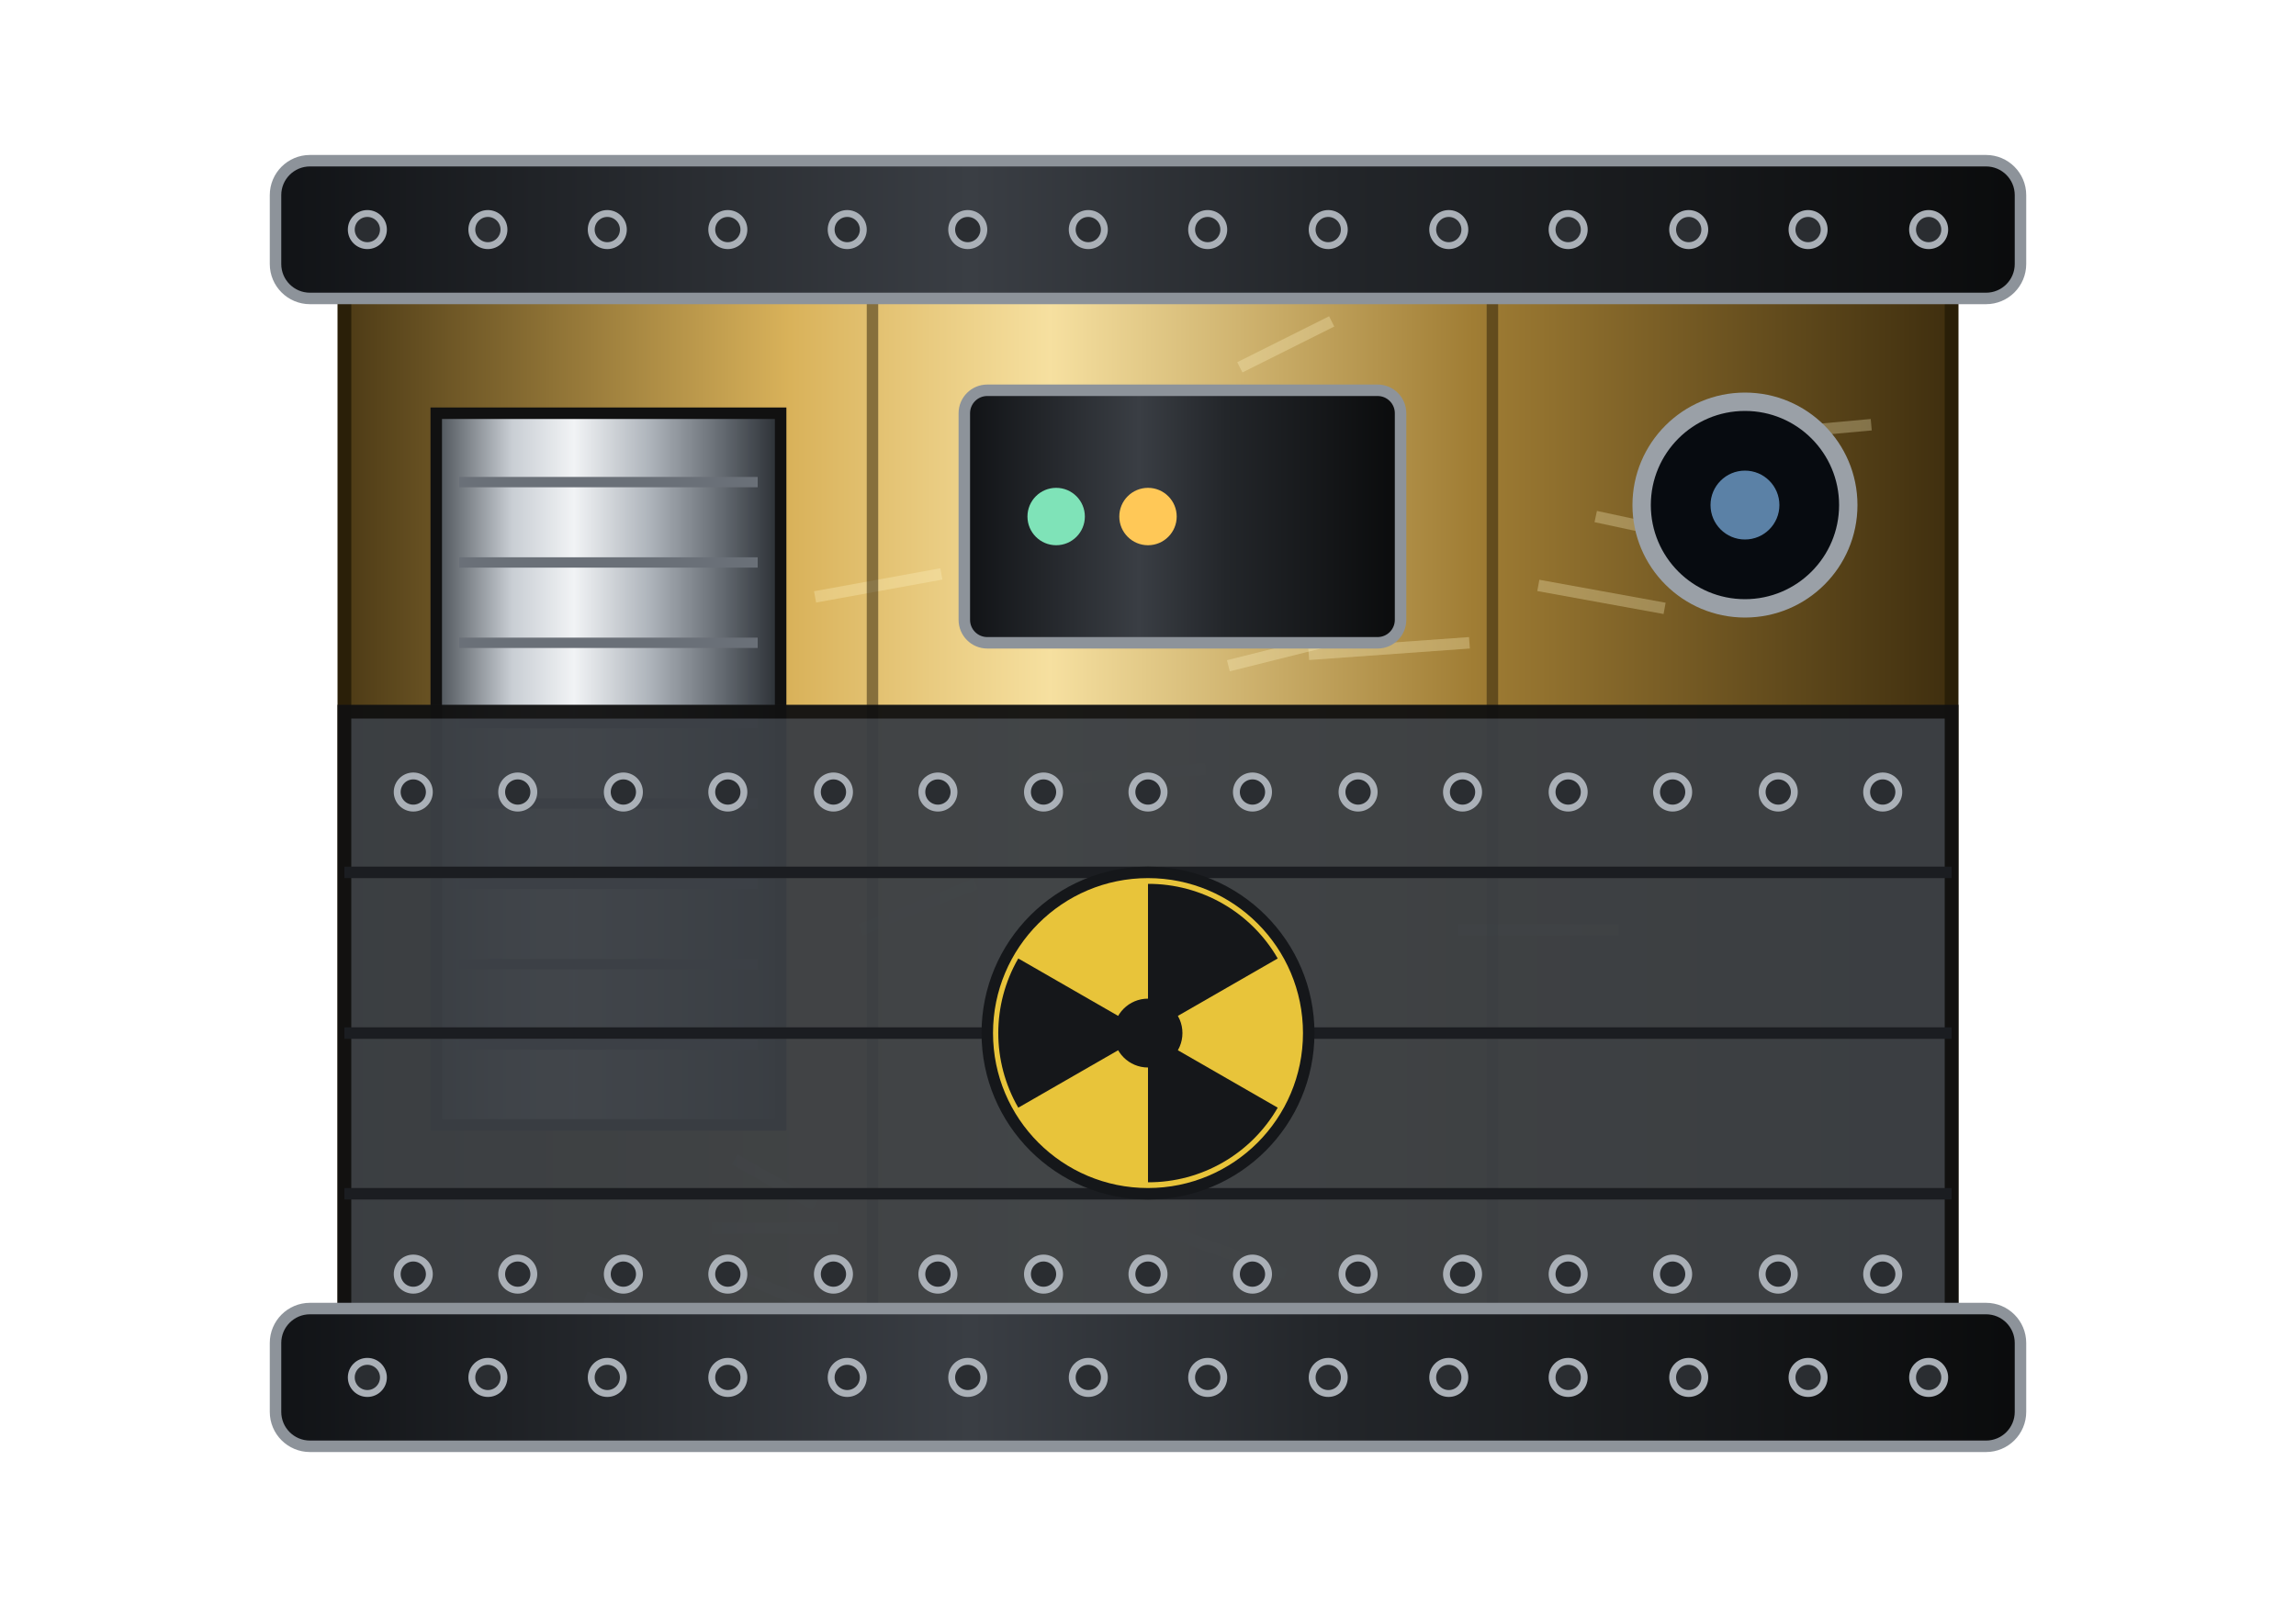
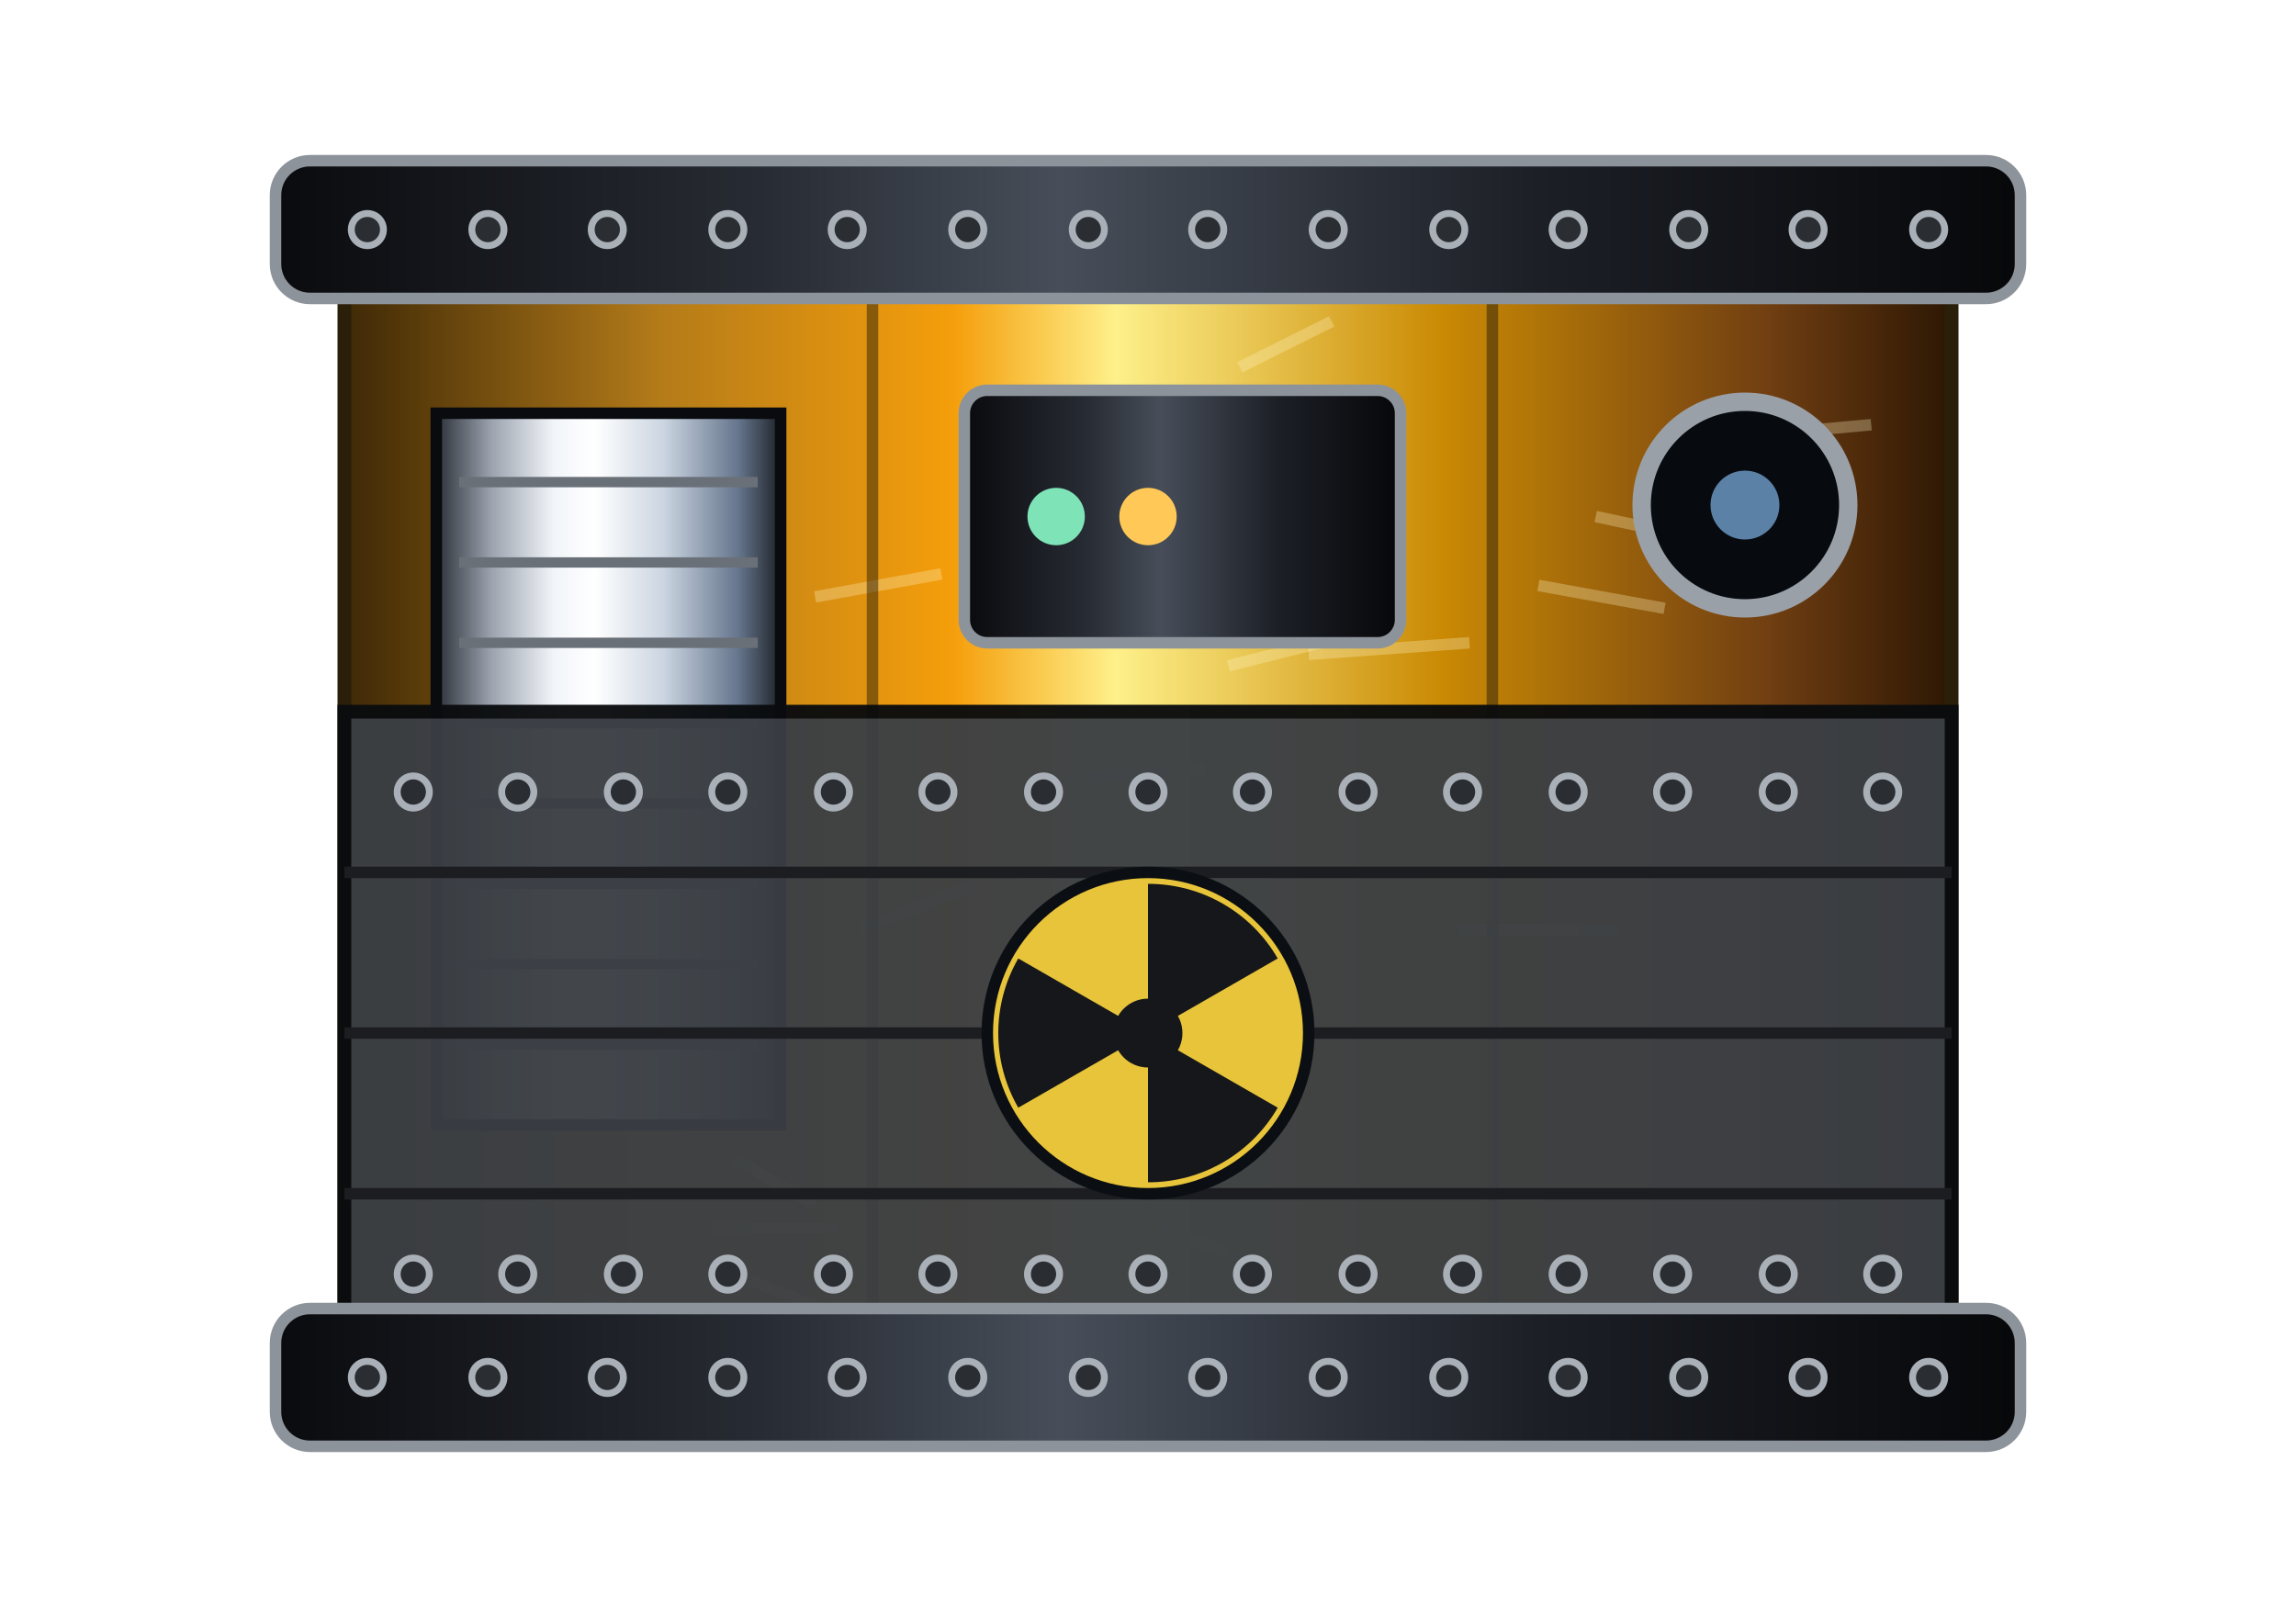
<svg xmlns="http://www.w3.org/2000/svg" viewBox="0 0 200 140" width="200" height="140">
  <defs>
    <linearGradient id="gM" x1="0" x2="1">
-       <stop offset="0" stop-color="#1b1d21" />
-       <stop offset="0.3" stop-color="#7d838b" />
-       <stop offset="0.45" stop-color="#c3c8ce" />
-       <stop offset="0.7" stop-color="#5b6067" />
-       <stop offset="1" stop-color="#17191c" />
+       <stop offset="0" stop-color="#0f1115" />
+       <stop offset="0.18" stop-color="#4b525c" />
+       <stop offset="0.34" stop-color="#b8c0ca" />
+       <stop offset="0.44" stop-color="#eef2f6" />
+       <stop offset="0.56" stop-color="#8b939e" />
+       <stop offset="0.82" stop-color="#353a42" />
+       <stop offset="1" stop-color="#0b0d10" />
    </linearGradient>
    <linearGradient id="gW" x1="0" x2="1">
-       <stop offset="0" stop-color="#4c5258" />
-       <stop offset="0.22" stop-color="#c9ced4" />
-       <stop offset="0.4" stop-color="#f1f3f5" />
-       <stop offset="0.62" stop-color="#aeb4bb" />
-       <stop offset="0.85" stop-color="#5d636a" />
-       <stop offset="1" stop-color="#2a2e33" />
+       <stop offset="0" stop-color="#2c3138" />
+       <stop offset="0.16" stop-color="#9ca3af" />
+       <stop offset="0.34" stop-color="#f1f5f9" />
+       <stop offset="0.46" stop-color="#ffffff" />
+       <stop offset="0.66" stop-color="#cbd5e1" />
+       <stop offset="0.88" stop-color="#64748b" />
+       <stop offset="1" stop-color="#1e2228" />
    </linearGradient>
    <linearGradient id="gG" x1="0" x2="1">
-       <stop offset="0" stop-color="#4a3814" />
-       <stop offset="0.28" stop-color="#d9b25a" />
-       <stop offset="0.44" stop-color="#f6e0a0" />
-       <stop offset="0.7" stop-color="#a07d34" />
-       <stop offset="1" stop-color="#3d2d0e" />
+       <stop offset="0" stop-color="#3b2606" />
+       <stop offset="0.2" stop-color="#b47b19" />
+       <stop offset="0.38" stop-color="#f59e0b" />
+       <stop offset="0.48" stop-color="#fef08a" />
+       <stop offset="0.68" stop-color="#ca8a04" />
+       <stop offset="0.88" stop-color="#713f12" />
+       <stop offset="1" stop-color="#291503" />
    </linearGradient>
    <linearGradient id="gRd" x1="0" x2="1">
-       <stop offset="0" stop-color="#4a0808" />
-       <stop offset="0.3" stop-color="#cf3326" />
-       <stop offset="0.45" stop-color="#ff6e59" />
-       <stop offset="0.7" stop-color="#a21c15" />
-       <stop offset="1" stop-color="#3a0606" />
+       <stop offset="0" stop-color="#360505" />
+       <stop offset="0.25" stop-color="#b91c1c" />
+       <stop offset="0.44" stop-color="#f87171" />
+       <stop offset="0.68" stop-color="#991b1b" />
+       <stop offset="1" stop-color="#260303" />
    </linearGradient>
    <linearGradient id="gD" x1="0" x2="1">
-       <stop offset="0" stop-color="#101215" />
-       <stop offset="0.4" stop-color="#3a3e44" />
-       <stop offset="0.6" stop-color="#23262a" />
-       <stop offset="1" stop-color="#0a0b0c" />
+       <stop offset="0" stop-color="#090a0d" />
+       <stop offset="0.28" stop-color="#272b33" />
+       <stop offset="0.45" stop-color="#474e59" />
+       <stop offset="0.72" stop-color="#1c1f26" />
+       <stop offset="1" stop-color="#060709" />
    </linearGradient>
    <linearGradient id="gP" x1="0" x2="1">
-       <stop offset="0" stop-color="#1a1e24" />
-       <stop offset="0.28" stop-color="#7f8a98" />
-       <stop offset="0.42" stop-color="#c2ccd8" />
-       <stop offset="0.7" stop-color="#566070" />
-       <stop offset="1" stop-color="#151920" />
+       <stop offset="0" stop-color="#0e1218" />
+       <stop offset="0.24" stop-color="#64748b" />
+       <stop offset="0.42" stop-color="#cbd5e1" />
+       <stop offset="0.52" stop-color="#f1f5f9" />
+       <stop offset="0.74" stop-color="#475569" />
+       <stop offset="1" stop-color="#0b0e13" />
    </linearGradient>
    <radialGradient id="gI" cx=".5" cy=".35" r=".7">
-       <stop offset="0" stop-color="#2a2d32" />
-       <stop offset="1" stop-color="#050506" />
+       <stop offset="0" stop-color="#1e2229" />
+       <stop offset="0.7" stop-color="#090a0d" />
+       <stop offset="1" stop-color="#020203" />
    </radialGradient>
    <linearGradient id="gSh" x1="0" y1="0" x2="0" y2="1">
      <stop offset="0" stop-color="#000" stop-opacity=".6" />
      <stop offset="1" stop-color="#000" stop-opacity="0" />
    </linearGradient>
-     <linearGradient id="gCell" x1="0" y1="0" x2="0" y2="1">
-       <stop offset="0" stop-color="#2f5cb8" />
-       <stop offset=".5" stop-color="#173a82" />
-       <stop offset="1" stop-color="#0e2866" />
+     <linearGradient id="gCell" x1="0" y1="0" x2="1" y2="1">
+       <stop offset="0" stop-color="#1e40af" />
+       <stop offset=".35" stop-color="#172554" />
+       <stop offset=".7" stop-color="#0f172a" />
+       <stop offset="1" stop-color="#060b19" />
    </linearGradient>
-     <radialGradient id="gDish" cx=".35" cy=".4" r=".8">
-       <stop offset="0" stop-color="#fafbfc" />
-       <stop offset="1" stop-color="#9aa1a9" />
+     <radialGradient id="gDish" cx=".34" cy=".36" r=".78">
+       <stop offset="0" stop-color="#ffffff" />
+       <stop offset="0.55" stop-color="#cbd5e1" />
+       <stop offset="0.88" stop-color="#64748b" />
+       <stop offset="1" stop-color="#334155" />
    </radialGradient>
  </defs>
  <rect x="30" y="20" width="140" height="100" rx="3" fill="url(#gG)" stroke="#2a1f08" stroke-width="1.2" />
  <path d="M88 45 l11 1" stroke="#fff3c4" stroke-opacity=".3" />
  <path d="M91 81 l6 -4" stroke="#fff3c4" stroke-opacity=".3" />
  <path d="M91 68 l14 -1" stroke="#fff3c4" stroke-opacity=".3" />
  <path d="M127 81 l14 0" stroke="#fff3c4" stroke-opacity=".3" />
  <path d="M62 107 l11 0" stroke="#fff3c4" stroke-opacity=".3" />
  <path d="M107 99 l5 -2" stroke="#fff3c4" stroke-opacity=".3" />
  <path d="M71 52 l11 -2" stroke="#fff3c4" stroke-opacity=".3" />
  <path d="M44 39 l13 0" stroke="#fff3c4" stroke-opacity=".3" />
  <path d="M107 58 l12 -3" stroke="#fff3c4" stroke-opacity=".3" />
  <path d="M152 38 l11 -1" stroke="#fff3c4" stroke-opacity=".3" />
  <path d="M114 57 l14 -1" stroke="#fff3c4" stroke-opacity=".3" />
  <path d="M64 111 l10 4" stroke="#fff3c4" stroke-opacity=".3" />
  <path d="M64 101 l7 4" stroke="#fff3c4" stroke-opacity=".3" />
  <path d="M57 78 l9 2" stroke="#fff3c4" stroke-opacity=".3" />
  <path d="M52 59 l11 2" stroke="#fff3c4" stroke-opacity=".3" />
  <path d="M88 84 l7 2" stroke="#fff3c4" stroke-opacity=".3" />
  <path d="M108 32 l8 -4" stroke="#fff3c4" stroke-opacity=".3" />
  <path d="M75 81 l10 -4" stroke="#fff3c4" stroke-opacity=".3" />
  <path d="M42 76 l11 3" stroke="#fff3c4" stroke-opacity=".3" />
  <path d="M117 45 l5 4" stroke="#fff3c4" stroke-opacity=".3" />
  <path d="M51 113 l8 3" stroke="#fff3c4" stroke-opacity=".3" />
  <path d="M77 23 l7 -2" stroke="#fff3c4" stroke-opacity=".3" />
  <path d="M101 107 l11 4" stroke="#fff3c4" stroke-opacity=".3" />
  <path d="M134 51 l11 2" stroke="#fff3c4" stroke-opacity=".3" />
  <path d="M139 45 l14 3" stroke="#fff3c4" stroke-opacity=".3" />
  <path d="M139 25 l14 -3" stroke="#fff3c4" stroke-opacity=".3" />
-   <rect x="38" y="36" width="30" height="62" fill="url(#gW)" stroke="#111" stroke-width="1" />
+   <rect x="38" y="36" width="30" height="62" fill="url(#gW)" stroke="#090b0e" stroke-width="1" />
  <path d="M40 42h26" stroke="#6a7078" stroke-width=".9" />
  <path d="M40 49h26" stroke="#6a7078" stroke-width=".9" />
  <path d="M40 56h26" stroke="#6a7078" stroke-width=".9" />
  <path d="M40 63h26" stroke="#6a7078" stroke-width=".9" />
  <path d="M40 70h26" stroke="#6a7078" stroke-width=".9" />
  <path d="M40 77h26" stroke="#6a7078" stroke-width=".9" />
  <path d="M40 84h26" stroke="#6a7078" stroke-width=".9" />
  <path d="M40 91h26" stroke="#6a7078" stroke-width=".9" />
  <path d="M76 20v100M130 20v100" stroke="#2a1f08" stroke-opacity=".5" />
  <circle cx="152" cy="44" r="9" fill="#070b10" stroke="#9aa0a7" stroke-width="1.6" />
  <circle cx="152" cy="44" r="3" fill="#7fb4e6" opacity=".7" />
  <rect x="84" y="34" width="38" height="22" rx="2" fill="url(#gD)" stroke="#8d939a" />
  <circle cx="92" cy="45" r="2.5" fill="#7fe3b8" />
  <circle cx="100" cy="45" r="2.5" fill="#ffc857" />
-   <rect x="30" y="62" width="140" height="56" fill="#3a3e44" stroke="#111" stroke-width="1.2" opacity=".96" />
+   <rect x="30" y="62" width="140" height="56" fill="#3a3e44" stroke="#090b0e" stroke-width="1.2" opacity=".96" />
  <path d="M30 76h140M30 90h140M30 104h140" stroke="#1b1d21" />
  <circle cx="36.0" cy="69" r="1.4" fill="#2a2d31" stroke="#aab0b7" stroke-width=".6" />
  <circle cx="45.1" cy="69" r="1.4" fill="#2a2d31" stroke="#aab0b7" stroke-width=".6" />
  <circle cx="54.3" cy="69" r="1.4" fill="#2a2d31" stroke="#aab0b7" stroke-width=".6" />
  <circle cx="63.4" cy="69" r="1.4" fill="#2a2d31" stroke="#aab0b7" stroke-width=".6" />
  <circle cx="72.6" cy="69" r="1.4" fill="#2a2d31" stroke="#aab0b7" stroke-width=".6" />
  <circle cx="81.7" cy="69" r="1.4" fill="#2a2d31" stroke="#aab0b7" stroke-width=".6" />
  <circle cx="90.9" cy="69" r="1.4" fill="#2a2d31" stroke="#aab0b7" stroke-width=".6" />
  <circle cx="100.0" cy="69" r="1.4" fill="#2a2d31" stroke="#aab0b7" stroke-width=".6" />
  <circle cx="109.1" cy="69" r="1.4" fill="#2a2d31" stroke="#aab0b7" stroke-width=".6" />
  <circle cx="118.3" cy="69" r="1.4" fill="#2a2d31" stroke="#aab0b7" stroke-width=".6" />
  <circle cx="127.4" cy="69" r="1.4" fill="#2a2d31" stroke="#aab0b7" stroke-width=".6" />
  <circle cx="136.6" cy="69" r="1.4" fill="#2a2d31" stroke="#aab0b7" stroke-width=".6" />
  <circle cx="145.7" cy="69" r="1.4" fill="#2a2d31" stroke="#aab0b7" stroke-width=".6" />
  <circle cx="154.9" cy="69" r="1.4" fill="#2a2d31" stroke="#aab0b7" stroke-width=".6" />
  <circle cx="164.0" cy="69" r="1.4" fill="#2a2d31" stroke="#aab0b7" stroke-width=".6" />
  <circle cx="36.0" cy="111" r="1.4" fill="#2a2d31" stroke="#aab0b7" stroke-width=".6" />
  <circle cx="45.1" cy="111" r="1.4" fill="#2a2d31" stroke="#aab0b7" stroke-width=".6" />
  <circle cx="54.3" cy="111" r="1.4" fill="#2a2d31" stroke="#aab0b7" stroke-width=".6" />
  <circle cx="63.4" cy="111" r="1.4" fill="#2a2d31" stroke="#aab0b7" stroke-width=".6" />
  <circle cx="72.6" cy="111" r="1.4" fill="#2a2d31" stroke="#aab0b7" stroke-width=".6" />
  <circle cx="81.7" cy="111" r="1.4" fill="#2a2d31" stroke="#aab0b7" stroke-width=".6" />
  <circle cx="90.9" cy="111" r="1.4" fill="#2a2d31" stroke="#aab0b7" stroke-width=".6" />
  <circle cx="100.0" cy="111" r="1.4" fill="#2a2d31" stroke="#aab0b7" stroke-width=".6" />
  <circle cx="109.1" cy="111" r="1.4" fill="#2a2d31" stroke="#aab0b7" stroke-width=".6" />
  <circle cx="118.3" cy="111" r="1.4" fill="#2a2d31" stroke="#aab0b7" stroke-width=".6" />
  <circle cx="127.4" cy="111" r="1.4" fill="#2a2d31" stroke="#aab0b7" stroke-width=".6" />
  <circle cx="136.6" cy="111" r="1.4" fill="#2a2d31" stroke="#aab0b7" stroke-width=".6" />
  <circle cx="145.7" cy="111" r="1.4" fill="#2a2d31" stroke="#aab0b7" stroke-width=".6" />
  <circle cx="154.9" cy="111" r="1.4" fill="#2a2d31" stroke="#aab0b7" stroke-width=".6" />
  <circle cx="164.0" cy="111" r="1.4" fill="#2a2d31" stroke="#aab0b7" stroke-width=".6" />
-   <circle cx="100" cy="90" r="14" fill="#e8c43a" stroke="#15171a" />
+   <circle cx="100" cy="90" r="14" fill="#e8c43a" stroke="#0b0e12" />
  <path d="M100 90 L100.0 77.0 A13 13 0 0 1 111.3 83.5Z" fill="#15171a" />
  <path d="M100 90 L111.3 96.5 A13 13 0 0 1 100.0 103.0Z" fill="#15171a" />
  <path d="M100 90 L88.7 96.5 A13 13 0 0 1 88.7 83.5Z" fill="#15171a" />
  <circle cx="100" cy="90" r="3" fill="#15171a" />
  <rect x="24" y="14" width="152" height="12" rx="3" fill="url(#gD)" stroke="#8d939a" />
  <rect x="24" y="114" width="152" height="12" rx="3" fill="url(#gD)" stroke="#8d939a" />
  <circle cx="32.0" cy="20" r="1.4" fill="#2a2d31" stroke="#aab0b7" stroke-width=".6" />
  <circle cx="42.5" cy="20" r="1.4" fill="#2a2d31" stroke="#aab0b7" stroke-width=".6" />
  <circle cx="52.9" cy="20" r="1.4" fill="#2a2d31" stroke="#aab0b7" stroke-width=".6" />
  <circle cx="63.4" cy="20" r="1.4" fill="#2a2d31" stroke="#aab0b7" stroke-width=".6" />
  <circle cx="73.8" cy="20" r="1.4" fill="#2a2d31" stroke="#aab0b7" stroke-width=".6" />
  <circle cx="84.3" cy="20" r="1.4" fill="#2a2d31" stroke="#aab0b7" stroke-width=".6" />
  <circle cx="94.8" cy="20" r="1.4" fill="#2a2d31" stroke="#aab0b7" stroke-width=".6" />
  <circle cx="105.2" cy="20" r="1.4" fill="#2a2d31" stroke="#aab0b7" stroke-width=".6" />
  <circle cx="115.7" cy="20" r="1.4" fill="#2a2d31" stroke="#aab0b7" stroke-width=".6" />
  <circle cx="126.2" cy="20" r="1.4" fill="#2a2d31" stroke="#aab0b7" stroke-width=".6" />
  <circle cx="136.6" cy="20" r="1.4" fill="#2a2d31" stroke="#aab0b7" stroke-width=".6" />
  <circle cx="147.1" cy="20" r="1.4" fill="#2a2d31" stroke="#aab0b7" stroke-width=".6" />
  <circle cx="157.5" cy="20" r="1.4" fill="#2a2d31" stroke="#aab0b7" stroke-width=".6" />
  <circle cx="168.0" cy="20" r="1.4" fill="#2a2d31" stroke="#aab0b7" stroke-width=".6" />
  <circle cx="32.0" cy="120" r="1.4" fill="#2a2d31" stroke="#aab0b7" stroke-width=".6" />
  <circle cx="42.5" cy="120" r="1.4" fill="#2a2d31" stroke="#aab0b7" stroke-width=".6" />
  <circle cx="52.9" cy="120" r="1.4" fill="#2a2d31" stroke="#aab0b7" stroke-width=".6" />
  <circle cx="63.4" cy="120" r="1.4" fill="#2a2d31" stroke="#aab0b7" stroke-width=".6" />
  <circle cx="73.8" cy="120" r="1.4" fill="#2a2d31" stroke="#aab0b7" stroke-width=".6" />
  <circle cx="84.3" cy="120" r="1.4" fill="#2a2d31" stroke="#aab0b7" stroke-width=".6" />
  <circle cx="94.8" cy="120" r="1.4" fill="#2a2d31" stroke="#aab0b7" stroke-width=".6" />
  <circle cx="105.2" cy="120" r="1.4" fill="#2a2d31" stroke="#aab0b7" stroke-width=".6" />
  <circle cx="115.7" cy="120" r="1.4" fill="#2a2d31" stroke="#aab0b7" stroke-width=".6" />
  <circle cx="126.2" cy="120" r="1.4" fill="#2a2d31" stroke="#aab0b7" stroke-width=".6" />
  <circle cx="136.6" cy="120" r="1.4" fill="#2a2d31" stroke="#aab0b7" stroke-width=".6" />
  <circle cx="147.1" cy="120" r="1.4" fill="#2a2d31" stroke="#aab0b7" stroke-width=".6" />
  <circle cx="157.5" cy="120" r="1.4" fill="#2a2d31" stroke="#aab0b7" stroke-width=".6" />
  <circle cx="168.0" cy="120" r="1.4" fill="#2a2d31" stroke="#aab0b7" stroke-width=".6" />
</svg>
